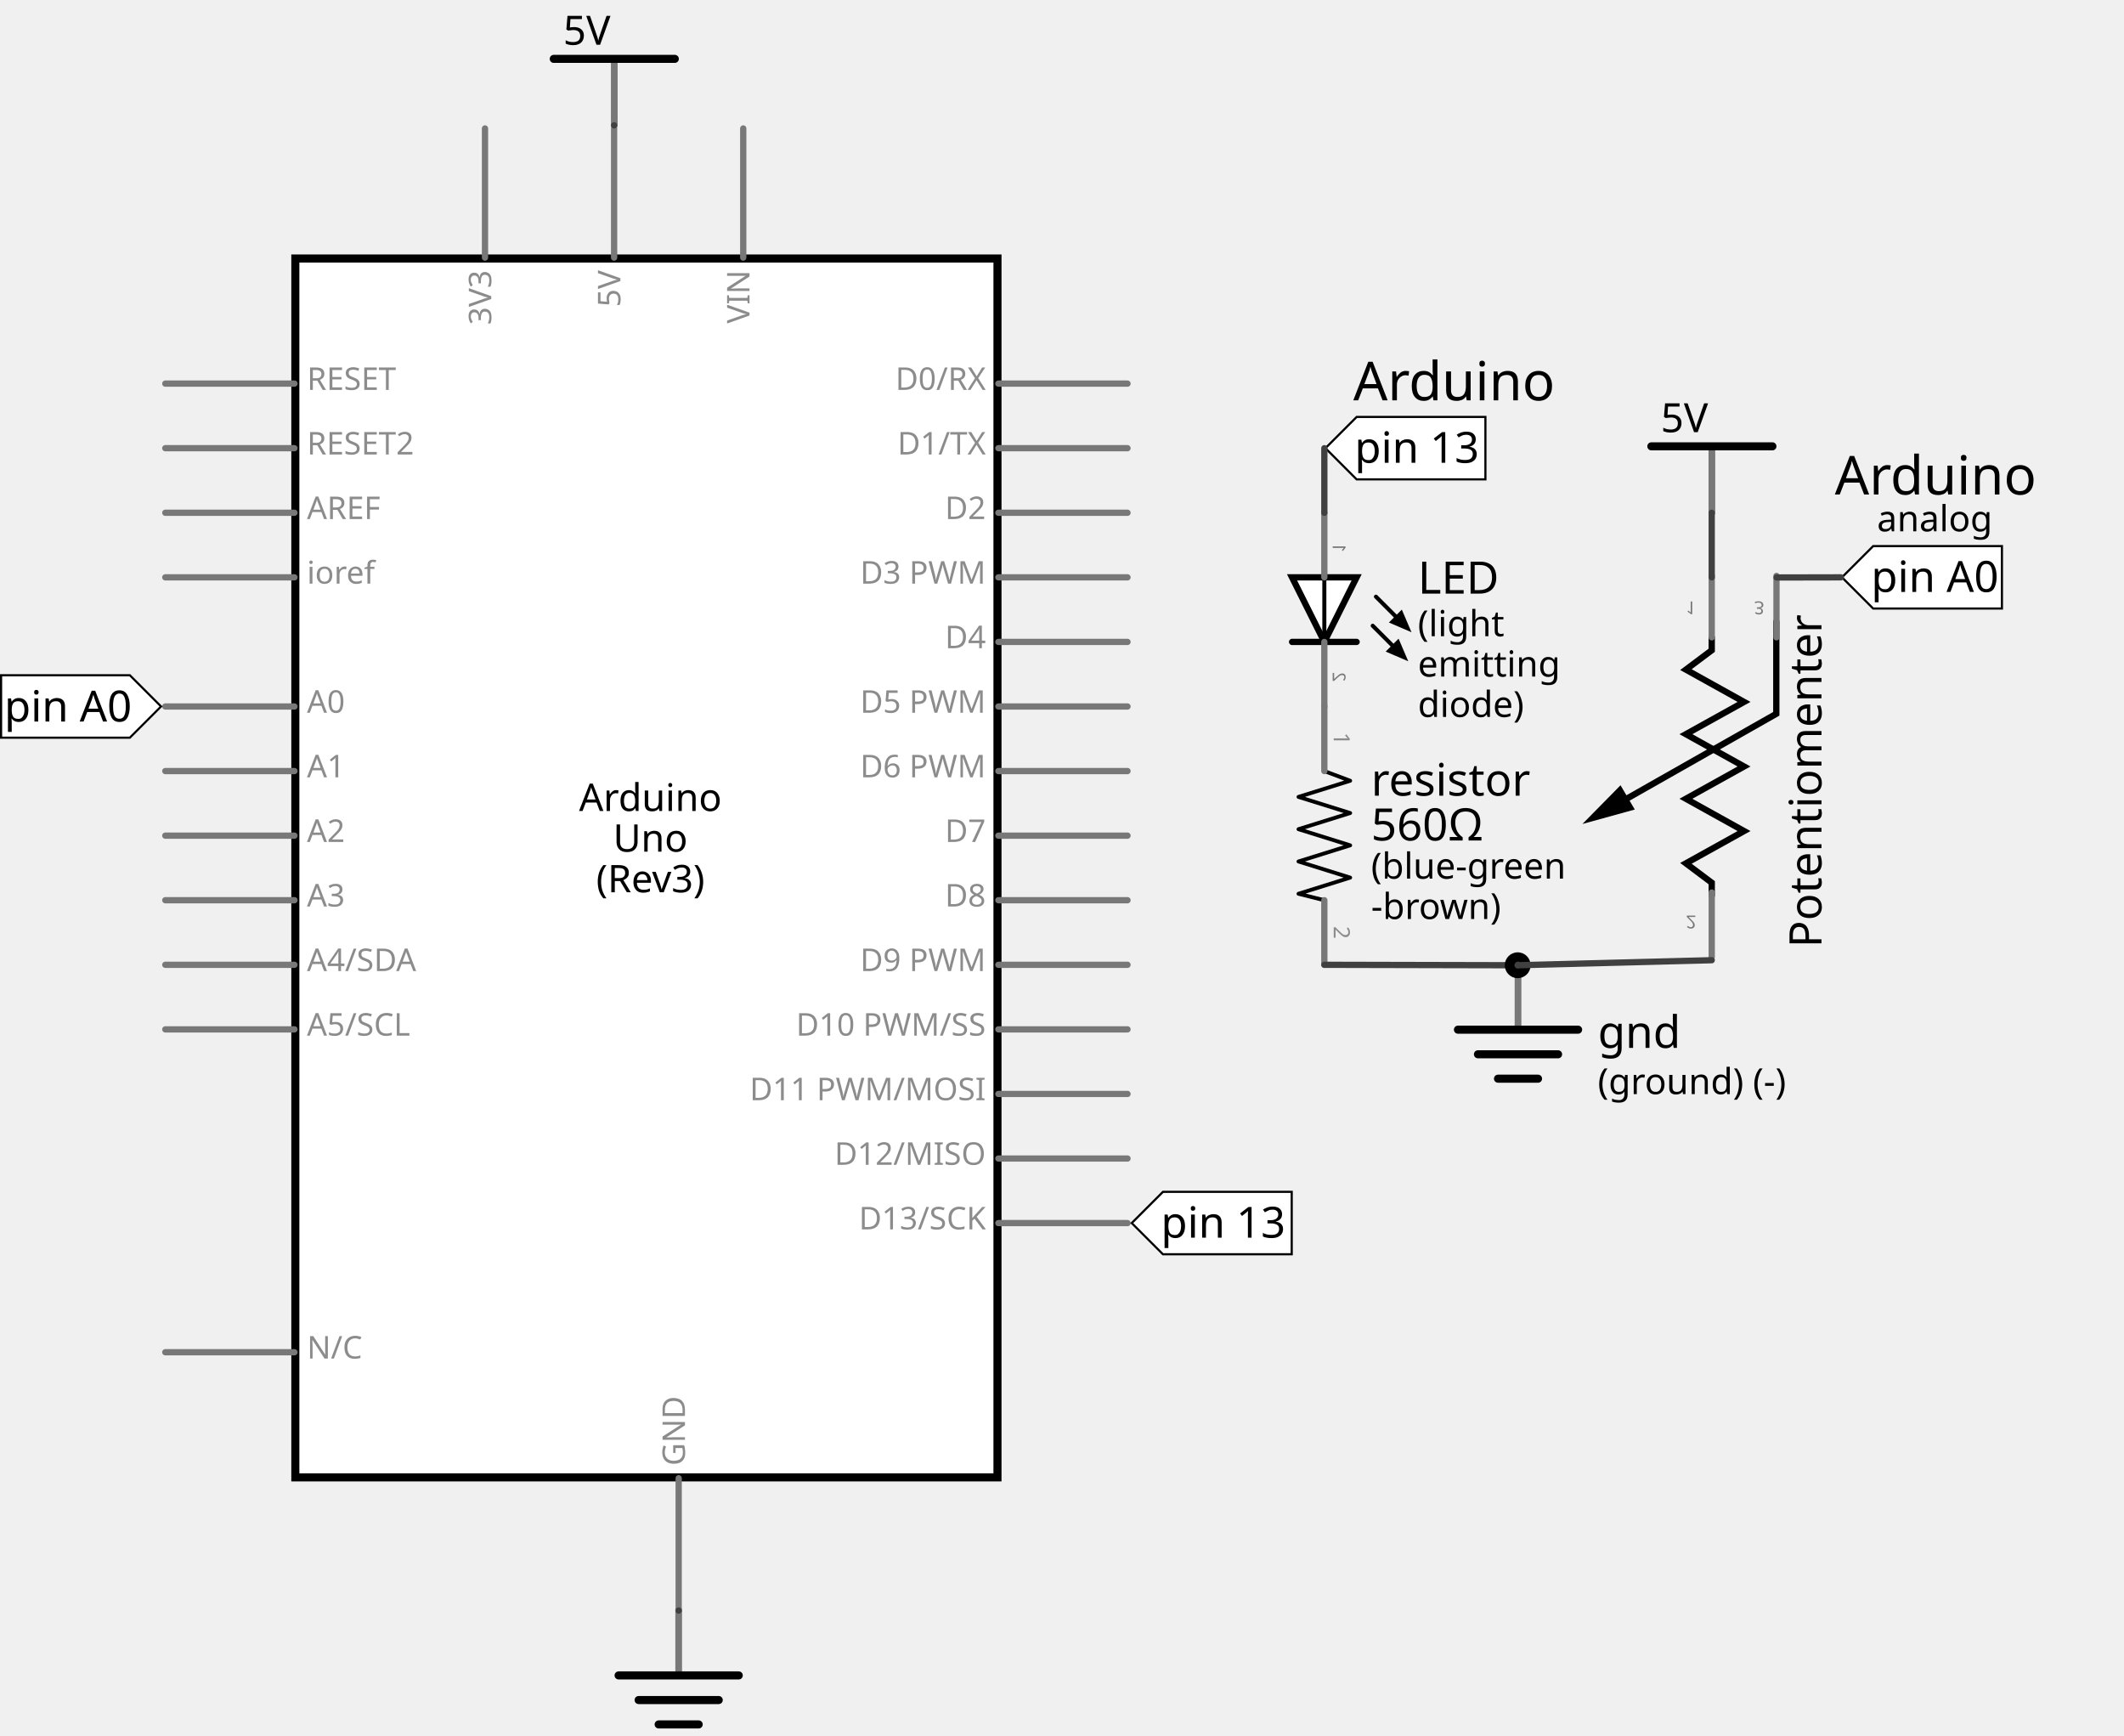
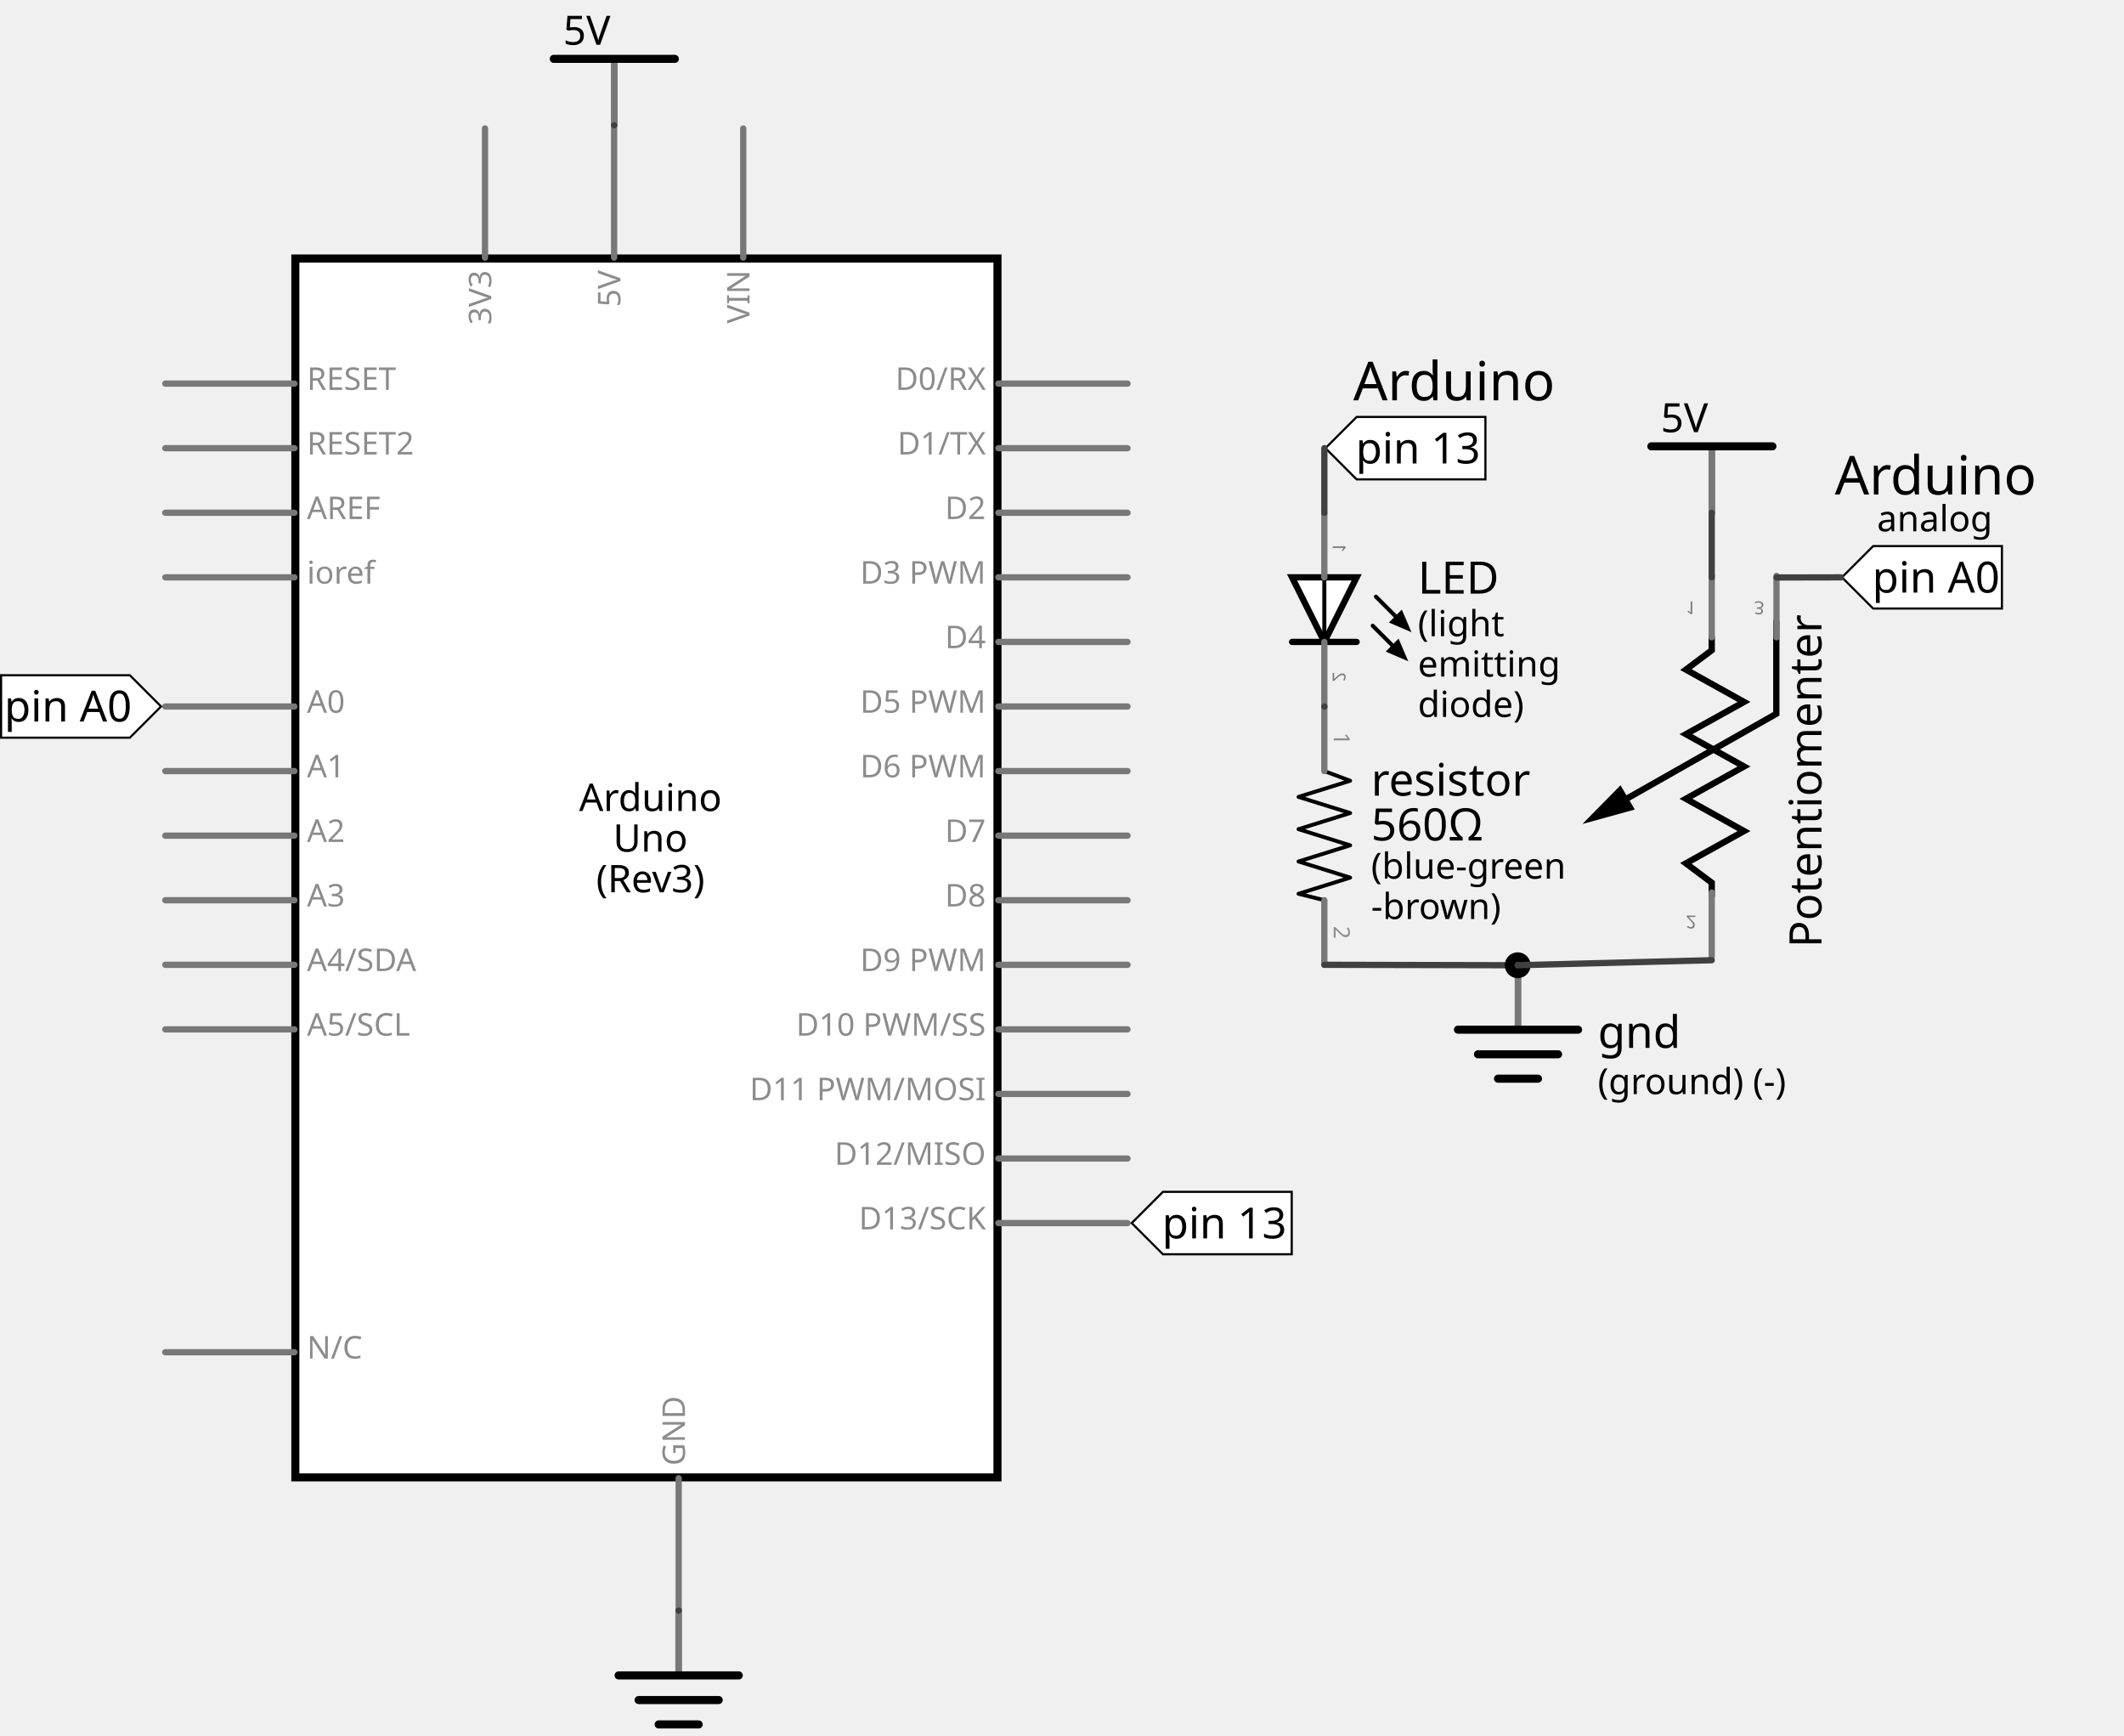
<svg xmlns="http://www.w3.org/2000/svg" version="1.2" width="315.812" height="257.995" viewBox="0 0 236.859 193.496">
  <path d="M144.084 71.922h3.6a.35.35 0 1 0 0-.7h-3.6a.35.35 0 1 0 0 .7z" />
  <path d="M147.684 71.922h3.6a.35.35 0 1 0 0-.7h-3.6a.35.35 0 1 0 0 .7z" />
  <path fill="#FFF" d="M147.684 71.572l3.6-7.2h-7.2z" />
  <path d="M147.684 72.355l4.166-8.333h-8.333l4.167 8.333zm3.034-7.633l-3.034 6.069-3.034-6.069h6.068z" />
  <path d="M147.684 71.797a.225.225 0 0 0 .225-.224v-7.2a.225.225 0 0 0-.45 0v7.2a.226.226 0 0 0 .225.225zM155.784 69.097a.225.225 0 0 0 .159-.383l-2.34-2.34a.225.225 0 1 0-.318.318l2.34 2.34a.222.222 0 0 0 .159.066zM155.424 72.338a.225.225 0 0 0 .159-.383l-2.34-2.34a.225.225 0 1 0-.318.318l2.34 2.34a.225.225 0 0 0 .159.065z" />
  <path d="M147.684 79.123a.35.35 0 0 0 .35-.35v-7.2a.35.35 0 1 0-.7 0v7.2a.35.35 0 0 0 .35.35z" fill="#787878" />
  <path fill="none" d="M147.684 78.772h-.001v.001h.001z" />
  <path d="M148.615 75.03v.89h.152l.372-.341c.053-.05.101-.093.145-.131s.086-.071.128-.1a.69.69 0 0 1 .125-.061.412.412 0 0 1 .24-.004c.03.012.054.027.075.047.02.02.035.045.046.073s.016.06.016.094a.363.363 0 0 1-.038.167.629.629 0 0 1-.096.143l.116.1a.671.671 0 0 0 .155-.29.59.59 0 0 0-.013-.29.359.359 0 0 0-.076-.13.325.325 0 0 0-.119-.081.485.485 0 0 0-.318-.002.765.765 0 0 0-.148.07 1.227 1.227 0 0 0-.146.109c-.049.04-.1.087-.152.136l-.294.274h-.008v-.673h-.162zM147.684 64.722a.35.35 0 0 0 .35-.35v-7.2a.35.35 0 1 0-.7 0v7.2c.001.194.157.35.35.35z" fill="#787878" />
  <path fill="none" d="M147.684 57.172h-.001z" />
  <path d="M148.615 60.919v.172h.982l.095-.002.092-.003.076-.002c-.012.01-.021.02-.03.029l-.024.026-.025.028c-.008.01-.019.02-.03.035l-.118.145.12.094.292-.374v-.146h-1.43z" fill="#787878" />
  <path d="M157.404 70.492l-1.08-2.52-1.44 1.437 2.52 1.083zM157.044 73.733l-1.08-2.522-1.438 1.439 2.518 1.082z" />
-   <path stroke-linecap="round" stroke-width=".9" class="interior rect" stroke="#000" fill="#FFF" d="M32.934 28.823h78.3v135.9h-78.3z" />
-   <path stroke-linecap="round" stroke-width=".7" class="pin" stroke="#787878" fill="none" d="M111.334 42.773h14.4" />
-   <text x="91.85" text-anchor="end" y="29.5" stroke-width="0" class="text" font-family="'Droid Sans'" font-size="3.5" fill="#8c8c8c" transform="translate(18.084 13.973)">D0/RX</text>
-   <path stroke-linecap="round" stroke-width=".7" class="pin" stroke="#787878" fill="none" d="M111.334 49.973h14.4" />
-   <text x="91.85" text-anchor="end" y="36.7" stroke-width="0" class="text" font-family="'Droid Sans'" font-size="3.5" fill="#8c8c8c" transform="translate(18.084 13.973)">D1/TX</text>
-   <path stroke-linecap="round" stroke-width=".7" class="pin" stroke="#787878" fill="none" d="M111.334 57.173h14.4" />
-   <text x="91.85" text-anchor="end" y="43.9" stroke-width="0" class="text" font-family="'Droid Sans'" font-size="3.5" fill="#8c8c8c" transform="translate(18.084 13.973)">D2</text>
-   <path stroke-linecap="round" stroke-width=".7" class="pin" stroke="#787878" fill="none" d="M111.334 64.373h14.4" />
-   <text x="91.85" text-anchor="end" y="51.1" stroke-width="0" class="text" font-family="'Droid Sans'" font-size="3.5" fill="#8c8c8c" transform="translate(18.084 13.973)">D3 PWM</text>
-   <path stroke-linecap="round" stroke-width=".7" class="pin" stroke="#787878" fill="none" d="M111.334 71.573h14.4" />
-   <text x="91.85" text-anchor="end" y="58.3" stroke-width="0" class="text" font-family="'Droid Sans'" font-size="3.5" fill="#8c8c8c" transform="translate(18.084 13.973)">D4</text>
-   <path stroke-linecap="round" stroke-width=".7" class="pin" stroke="#787878" fill="none" d="M111.334 78.773h14.4" />
-   <text x="91.85" text-anchor="end" y="65.5" stroke-width="0" class="text" font-family="'Droid Sans'" font-size="3.5" fill="#8c8c8c" transform="translate(18.084 13.973)">D5 PWM</text>
-   <path stroke-linecap="round" stroke-width=".7" class="pin" stroke="#787878" fill="none" d="M111.334 85.973h14.4" />
-   <text x="91.85" text-anchor="end" y="72.7" stroke-width="0" class="text" font-family="'Droid Sans'" font-size="3.5" fill="#8c8c8c" transform="translate(18.084 13.973)">D6 PWM</text>
-   <path stroke-linecap="round" stroke-width=".7" class="pin" stroke="#787878" fill="none" d="M111.334 93.173h14.4" />
-   <text x="91.85" text-anchor="end" y="79.9" stroke-width="0" class="text" font-family="'Droid Sans'" font-size="3.5" fill="#8c8c8c" transform="translate(18.084 13.973)">D7</text>
-   <path stroke-linecap="round" stroke-width=".7" class="pin" stroke="#787878" fill="none" d="M111.334 100.373h14.4" />
-   <text x="91.85" text-anchor="end" y="87.1" stroke-width="0" class="text" font-family="'Droid Sans'" font-size="3.5" fill="#8c8c8c" transform="translate(18.084 13.973)">D8</text>
-   <path stroke-linecap="round" stroke-width=".7" class="pin" stroke="#787878" fill="none" d="M111.334 107.573h14.4" />
-   <text x="91.85" text-anchor="end" y="94.3" stroke-width="0" class="text" font-family="'Droid Sans'" font-size="3.5" fill="#8c8c8c" transform="translate(18.084 13.973)">D9 PWM</text>
-   <path stroke-linecap="round" stroke-width=".7" class="pin" stroke="#787878" fill="none" d="M111.334 114.773h14.4" />
-   <text x="91.85" text-anchor="end" y="101.5" stroke-width="0" class="text" font-family="'Droid Sans'" font-size="3.5" fill="#8c8c8c" transform="translate(18.084 13.973)">D10 PWM/SS</text>
-   <path stroke-linecap="round" stroke-width=".7" class="pin" stroke="#787878" fill="none" d="M111.334 121.973h14.4" />
-   <text x="91.85" text-anchor="end" y="108.7" stroke-width="0" class="text" font-family="'Droid Sans'" font-size="3.5" fill="#8c8c8c" transform="translate(18.084 13.973)">D11 PWM/MOSI</text>
-   <path stroke-linecap="round" stroke-width=".7" class="pin" stroke="#787878" fill="none" d="M111.334 129.173h14.4" />
-   <text x="91.85" text-anchor="end" y="115.9" stroke-width="0" class="text" font-family="'Droid Sans'" font-size="3.5" fill="#8c8c8c" transform="translate(18.084 13.973)">D12/MISO</text>
+   <path stroke="#000" stroke-linecap="round" class="interior rect" stroke-width=".9" fill="#FFF" d="M32.934 28.823h78.3v135.9h-78.3z" />
+   <path stroke="#787878" stroke-linecap="round" class="pin" stroke-width=".7" fill="none" d="M111.334 42.773h14.4" />
+   <text text-anchor="end" x="91.85" y="29.5" class="text" font-family="'Droid Sans'" stroke-width="0" font-size="3.5" fill="#8c8c8c" transform="translate(18.084 13.973)">D0/RX</text>
+   <path stroke="#787878" stroke-linecap="round" class="pin" stroke-width=".7" fill="none" d="M111.334 49.973h14.4" />
+   <text text-anchor="end" x="91.85" y="36.7" class="text" font-family="'Droid Sans'" stroke-width="0" font-size="3.5" fill="#8c8c8c" transform="translate(18.084 13.973)">D1/TX</text>
+   <path stroke="#787878" stroke-linecap="round" class="pin" stroke-width=".7" fill="none" d="M111.334 57.173h14.4" />
+   <text text-anchor="end" x="91.85" y="43.9" class="text" font-family="'Droid Sans'" stroke-width="0" font-size="3.5" fill="#8c8c8c" transform="translate(18.084 13.973)">D2</text>
+   <path stroke="#787878" stroke-linecap="round" class="pin" stroke-width=".7" fill="none" d="M111.334 64.373h14.4" />
+   <text text-anchor="end" x="91.85" y="51.1" class="text" font-family="'Droid Sans'" stroke-width="0" font-size="3.5" fill="#8c8c8c" transform="translate(18.084 13.973)">D3 PWM</text>
+   <path stroke="#787878" stroke-linecap="round" class="pin" stroke-width=".7" fill="none" d="M111.334 71.573h14.4" />
+   <text text-anchor="end" x="91.85" y="58.3" class="text" font-family="'Droid Sans'" stroke-width="0" font-size="3.5" fill="#8c8c8c" transform="translate(18.084 13.973)">D4</text>
+   <path stroke="#787878" stroke-linecap="round" class="pin" stroke-width=".7" fill="none" d="M111.334 78.773h14.4" />
+   <text text-anchor="end" x="91.85" y="65.5" class="text" font-family="'Droid Sans'" stroke-width="0" font-size="3.5" fill="#8c8c8c" transform="translate(18.084 13.973)">D5 PWM</text>
+   <path stroke="#787878" stroke-linecap="round" class="pin" stroke-width=".7" fill="none" d="M111.334 85.973h14.4" />
+   <text text-anchor="end" x="91.85" y="72.7" class="text" font-family="'Droid Sans'" stroke-width="0" font-size="3.5" fill="#8c8c8c" transform="translate(18.084 13.973)">D6 PWM</text>
+   <path stroke="#787878" stroke-linecap="round" class="pin" stroke-width=".7" fill="none" d="M111.334 93.173h14.4" />
+   <text text-anchor="end" x="91.85" y="79.9" class="text" font-family="'Droid Sans'" stroke-width="0" font-size="3.5" fill="#8c8c8c" transform="translate(18.084 13.973)">D7</text>
+   <path stroke="#787878" stroke-linecap="round" class="pin" stroke-width=".7" fill="none" d="M111.334 100.373h14.4" />
+   <text text-anchor="end" x="91.85" y="87.1" class="text" font-family="'Droid Sans'" stroke-width="0" font-size="3.5" fill="#8c8c8c" transform="translate(18.084 13.973)">D8</text>
+   <path stroke="#787878" stroke-linecap="round" class="pin" stroke-width=".7" fill="none" d="M111.334 107.573h14.4" />
+   <text text-anchor="end" x="91.85" y="94.3" class="text" font-family="'Droid Sans'" stroke-width="0" font-size="3.5" fill="#8c8c8c" transform="translate(18.084 13.973)">D9 PWM</text>
+   <path stroke="#787878" stroke-linecap="round" class="pin" stroke-width=".7" fill="none" d="M111.334 114.773h14.4" />
+   <text text-anchor="end" x="91.85" y="101.5" class="text" font-family="'Droid Sans'" stroke-width="0" font-size="3.5" fill="#8c8c8c" transform="translate(18.084 13.973)">D10 PWM/SS</text>
+   <path stroke="#787878" stroke-linecap="round" class="pin" stroke-width=".7" fill="none" d="M111.334 121.973h14.4" />
+   <text text-anchor="end" x="91.85" y="108.7" class="text" font-family="'Droid Sans'" stroke-width="0" font-size="3.5" fill="#8c8c8c" transform="translate(18.084 13.973)">D11 PWM/MOSI</text>
+   <path stroke="#787878" stroke-linecap="round" class="pin" stroke-width=".7" fill="none" d="M111.334 129.173h14.4" />
+   <text text-anchor="end" x="91.85" y="115.9" class="text" font-family="'Droid Sans'" stroke-width="0" font-size="3.5" fill="#8c8c8c" transform="translate(18.084 13.973)">D12/MISO</text>
  <path class="pin" fill="none" d="M111.334 136.373h14.4" />
  <path class="terminal" fill="none" d="M125.734 136.023h.7v.7h-.7z" />
-   <path stroke-linecap="round" stroke-width=".7" class="pin" stroke="#787878" fill="none" d="M111.334 136.373h14.4" />
-   <text x="91.85" text-anchor="end" y="123.1" stroke-width="0" class="text" font-family="'Droid Sans'" font-size="3.5" fill="#8c8c8c" transform="translate(18.084 13.973)">D13/SCK</text>
+   <path stroke="#787878" stroke-linecap="round" class="pin" stroke-width=".7" fill="none" d="M111.334 136.373h14.4" />
+   <text text-anchor="end" x="91.85" y="123.1" class="text" font-family="'Droid Sans'" stroke-width="0" font-size="3.5" fill="#8c8c8c" transform="translate(18.084 13.973)">D13/SCK</text>
  <path class="pin" fill="none" d="M18.434 42.773h14.4" />
  <path class="terminal" fill="none" d="M17.733 42.423h.7v.7h-.7z" />
-   <path stroke-linecap="round" stroke-width=".7" class="pin" stroke="#787878" fill="none" d="M18.434 42.773h14.4" />
-   <text x="16.15" y="29.5" stroke-width="0" class="text" font-family="'Droid Sans'" font-size="3.5" fill="#8c8c8c" transform="translate(18.084 13.973)">RESET</text>
-   <path stroke-linecap="round" stroke-width=".7" class="pin" stroke="#787878" fill="none" d="M18.434 49.973h14.4" />
-   <text x="16.15" y="36.7" stroke-width="0" class="text" font-family="'Droid Sans'" font-size="3.5" fill="#8c8c8c" transform="translate(18.084 13.973)">RESET2</text>
+   <path stroke="#787878" stroke-linecap="round" class="pin" stroke-width=".7" fill="none" d="M18.434 42.773h14.4" />
+   <text x="16.15" y="29.5" class="text" font-family="'Droid Sans'" stroke-width="0" font-size="3.5" fill="#8c8c8c" transform="translate(18.084 13.973)">RESET</text>
+   <path stroke="#787878" stroke-linecap="round" class="pin" stroke-width=".7" fill="none" d="M18.434 49.973h14.4" />
+   <text x="16.15" y="36.7" class="text" font-family="'Droid Sans'" stroke-width="0" font-size="3.5" fill="#8c8c8c" transform="translate(18.084 13.973)">RESET2</text>
  <path class="terminal" fill="none" d="M17.733 49.623h.7v.7h-.7z" />
-   <path stroke-linecap="round" stroke-width=".7" class="pin" stroke="#787878" fill="none" d="M18.434 57.173h14.4" />
-   <text x="16.15" y="43.9" stroke-width="0" class="text" font-family="'Droid Sans'" font-size="3.5" fill="#8c8c8c" transform="translate(18.084 13.973)">AREF</text>
-   <path stroke-linecap="round" stroke-width=".7" class="pin" stroke="#787878" fill="none" d="M18.434 64.373h14.4" />
-   <text x="16.15" y="51.1" stroke-width="0" class="text" font-family="'Droid Sans'" font-size="3.5" fill="#8c8c8c" transform="translate(18.084 13.973)">ioref</text>
-   <path stroke-linecap="round" stroke-width=".7" class="pin" stroke="#787878" fill="none" d="M18.434 78.773h14.4" />
-   <text x="16.15" y="65.5" stroke-width="0" class="text" font-family="'Droid Sans'" font-size="3.5" fill="#8c8c8c" transform="translate(18.084 13.973)">A0</text>
-   <path stroke-linecap="round" stroke-width=".7" class="pin" stroke="#787878" fill="none" d="M18.434 85.973h14.4" />
-   <text x="16.15" y="72.7" stroke-width="0" class="text" font-family="'Droid Sans'" font-size="3.5" fill="#8c8c8c" transform="translate(18.084 13.973)">A1</text>
-   <path stroke-linecap="round" stroke-width=".7" class="pin" stroke="#787878" fill="none" d="M18.434 93.173h14.4" />
-   <text x="16.15" y="79.9" stroke-width="0" class="text" font-family="'Droid Sans'" font-size="3.5" fill="#8c8c8c" transform="translate(18.084 13.973)">A2</text>
-   <path stroke-linecap="round" stroke-width=".7" class="pin" stroke="#787878" fill="none" d="M18.434 100.373h14.4" />
-   <text x="16.15" y="87.1" stroke-width="0" class="text" font-family="'Droid Sans'" font-size="3.5" fill="#8c8c8c" transform="translate(18.084 13.973)">A3</text>
+   <path stroke="#787878" stroke-linecap="round" class="pin" stroke-width=".7" fill="none" d="M18.434 57.173h14.4" />
+   <text x="16.15" y="43.9" class="text" font-family="'Droid Sans'" stroke-width="0" font-size="3.5" fill="#8c8c8c" transform="translate(18.084 13.973)">AREF</text>
+   <path stroke="#787878" stroke-linecap="round" class="pin" stroke-width=".7" fill="none" d="M18.434 64.373h14.4" />
+   <text x="16.15" y="51.1" class="text" font-family="'Droid Sans'" stroke-width="0" font-size="3.5" fill="#8c8c8c" transform="translate(18.084 13.973)">ioref</text>
+   <path stroke="#787878" stroke-linecap="round" class="pin" stroke-width=".7" fill="none" d="M18.434 78.773h14.4" />
+   <text x="16.15" y="65.5" class="text" font-family="'Droid Sans'" stroke-width="0" font-size="3.5" fill="#8c8c8c" transform="translate(18.084 13.973)">A0</text>
+   <path stroke="#787878" stroke-linecap="round" class="pin" stroke-width=".7" fill="none" d="M18.434 85.973h14.4" />
+   <text x="16.15" y="72.7" class="text" font-family="'Droid Sans'" stroke-width="0" font-size="3.5" fill="#8c8c8c" transform="translate(18.084 13.973)">A1</text>
+   <path stroke="#787878" stroke-linecap="round" class="pin" stroke-width=".7" fill="none" d="M18.434 93.173h14.4" />
+   <text x="16.15" y="79.9" class="text" font-family="'Droid Sans'" stroke-width="0" font-size="3.5" fill="#8c8c8c" transform="translate(18.084 13.973)">A2</text>
+   <path stroke="#787878" stroke-linecap="round" class="pin" stroke-width=".7" fill="none" d="M18.434 100.373h14.4" />
+   <text x="16.15" y="87.1" class="text" font-family="'Droid Sans'" stroke-width="0" font-size="3.5" fill="#8c8c8c" transform="translate(18.084 13.973)">A3</text>
  <path class="pin" fill="none" d="M18.434 107.573h14.4" />
  <path class="terminal" fill="none" d="M17.733 107.223h.7v.7h-.7z" />
  <path class="pin" fill="none" d="M18.434 107.573h14.4" />
  <path class="terminal" fill="none" d="M17.733 107.223h.7v.7h-.7z" />
  <path class="pin" fill="none" d="M18.434 107.573h14.4M18.434 107.573h14.4" />
  <path class="terminal" fill="none" d="M17.733 107.223h.7v.7h-.7z" />
  <path class="pin" fill="none" d="M18.434 107.573h14.4" />
  <path class="terminal" fill="none" d="M17.733 107.223h.7v.7h-.7z" />
  <path class="pin" fill="none" d="M18.434 107.573h14.4" />
  <path class="terminal" fill="none" d="M17.733 107.223h.7v.7h-.7z" />
-   <path stroke-linecap="round" stroke-width=".7" class="pin" stroke="#787878" fill="none" d="M18.434 107.573h14.4" />
-   <text x="16.15" y="94.3" stroke-width="0" class="text" font-family="'Droid Sans'" font-size="3.5" fill="#8c8c8c" transform="translate(18.084 13.973)">A4/SDA</text>
+   <path stroke="#787878" stroke-linecap="round" class="pin" stroke-width=".7" fill="none" d="M18.434 107.573h14.4" />
+   <text x="16.15" y="94.3" class="text" font-family="'Droid Sans'" stroke-width="0" font-size="3.5" fill="#8c8c8c" transform="translate(18.084 13.973)">A4/SDA</text>
  <path class="pin" fill="none" d="M18.434 114.773h14.4" />
-   <path stroke-linecap="round" stroke-width=".7" class="pin" stroke="#787878" fill="none" d="M18.434 114.773h14.4" />
-   <text x="16.15" y="101.5" stroke-width="0" class="text" font-family="'Droid Sans'" font-size="3.5" fill="#8c8c8c" transform="translate(18.084 13.973)">A5/SCL</text>
-   <path stroke-linecap="round" stroke-width=".7" class="pin" stroke="#787878" fill="none" d="M18.434 150.773h14.4" />
-   <text x="16.15" y="137.5" stroke-width="0" class="text" font-family="'Droid Sans'" font-size="3.5" fill="#8c8c8c" transform="translate(18.084 13.973)">N/C</text>
+   <path stroke="#787878" stroke-linecap="round" class="pin" stroke-width=".7" fill="none" d="M18.434 114.773h14.4" />
+   <text x="16.15" y="101.5" class="text" font-family="'Droid Sans'" stroke-width="0" font-size="3.5" fill="#8c8c8c" transform="translate(18.084 13.973)">A5/SCL</text>
+   <path stroke="#787878" stroke-linecap="round" class="pin" stroke-width=".7" fill="none" d="M18.434 150.773h14.4" />
+   <text x="16.15" y="137.5" class="text" font-family="'Droid Sans'" stroke-width="0" font-size="3.5" fill="#8c8c8c" transform="translate(18.084 13.973)">N/C</text>
  <path class="pin" fill="none" d="M75.684 164.823v14.4M75.684 164.823v14.4M75.684 164.823v14.4" />
  <path class="terminal" fill="none" d="M75.334 179.223h.7v.7h-.7z" />
  <path class="pin" fill="none" d="M75.684 164.823v14.4" />
  <path class="terminal" fill="none" d="M75.334 179.223h.7v.7h-.7z" />
-   <path stroke-linecap="round" stroke-width=".7" class="pin" stroke="#787878" fill="none" d="M75.684 164.823v14.4" />
-   <text stroke-width="0" class="text" font-family="'Droid Sans'" font-size="3.5" fill="#8c8c8c" transform="rotate(-90 119.903 43.52)">GND</text>
-   <path stroke-linecap="round" stroke-width=".7" class="pin" stroke="#787878" fill="none" d="M54.084 14.323v14.4" />
-   <text text-anchor="end" stroke-width="0" class="text" font-family="'Droid Sans'" font-size="3.5" fill="#8c8c8c" transform="rotate(-90 42.453 -12.33)">3V3</text>
+   <path stroke="#787878" stroke-linecap="round" class="pin" stroke-width=".7" fill="none" d="M75.684 164.823v14.4" />
+   <text class="text" font-family="'Droid Sans'" stroke-width="0" font-size="3.5" fill="#8c8c8c" transform="rotate(-90 119.903 43.52)">GND</text>
+   <path stroke="#787878" stroke-linecap="round" class="pin" stroke-width=".7" fill="none" d="M54.084 14.323v14.4" />
+   <text text-anchor="end" class="text" font-family="'Droid Sans'" stroke-width="0" font-size="3.5" fill="#8c8c8c" transform="rotate(-90 42.453 -12.33)">3V3</text>
  <path class="pin" fill="none" d="M68.483 14.323v14.4" />
  <path class="terminal" fill="none" d="M68.133 13.623h.7v.7h-.7z" />
  <path class="pin" fill="none" d="M68.483 14.323v14.4" />
  <path class="terminal" fill="none" d="M68.133 13.623h.7v.7h-.7z" />
-   <path stroke-linecap="round" stroke-width=".7" class="pin" stroke="#787878" fill="none" d="M68.483 14.323v14.4" />
-   <text text-anchor="end" stroke-width="0" class="text" font-family="'Droid Sans'" font-size="3.5" fill="#8c8c8c" transform="rotate(-90 49.653 -19.53)">5V</text>
-   <path stroke-linecap="round" stroke-width=".7" class="pin" stroke="#787878" fill="none" d="M82.883 14.323v14.4" />
-   <text text-anchor="end" stroke-width="0" class="text" font-family="'Droid Sans'" font-size="3.5" fill="#8c8c8c" transform="rotate(-90 56.853 -26.73)">VIN</text>
-   <text x="54.45" text-anchor="middle" y="76.45" stroke-width="0" class="text" font-family="'Droid Sans'" font-size="4.25" transform="translate(18.084 13.973)">Arduino</text>
-   <text x="54.45" text-anchor="middle" y="80.983" stroke-width="0" class="text" font-family="'Droid Sans'" font-size="4.25" transform="translate(18.084 13.973)">Uno</text>
-   <text x="54.45" text-anchor="middle" y="85.517" stroke-width="0" class="text" font-family="'Droid Sans'" font-size="4.25" transform="translate(18.084 13.973)">(Rev3)</text>
-   <g>
-     <path stroke-linecap="round" stroke-width=".7" stroke="#000" fill="none" d="M180.61 89.504l17.475-9.917V69.318" />
+   <path stroke="#787878" stroke-linecap="round" class="pin" stroke-width=".7" fill="none" d="M68.483 14.323v14.4" />
+   <text text-anchor="end" class="text" font-family="'Droid Sans'" stroke-width="0" font-size="3.5" fill="#8c8c8c" transform="rotate(-90 49.653 -19.53)">5V</text>
+   <path stroke="#787878" stroke-linecap="round" class="pin" stroke-width=".7" fill="none" d="M82.883 14.323v14.4" />
+   <text text-anchor="end" class="text" font-family="'Droid Sans'" stroke-width="0" font-size="3.5" fill="#8c8c8c" transform="rotate(-90 56.853 -26.73)">VIN</text>
+   <text text-anchor="middle" x="54.45" y="76.45" class="text" font-family="'Droid Sans'" stroke-width="0" font-size="4.25" transform="translate(18.084 13.973)">Arduino</text>
+   <text text-anchor="middle" x="54.45" y="80.983" class="text" font-family="'Droid Sans'" stroke-width="0" font-size="4.25" transform="translate(18.084 13.973)">Uno</text>
+   <text text-anchor="middle" x="54.45" y="85.517" class="text" font-family="'Droid Sans'" stroke-width="0" font-size="4.25" transform="translate(18.084 13.973)">(Rev3)</text>
+   <g>
+     <path stroke="#000" stroke-linecap="round" stroke-width=".7" fill="none" d="M180.61 89.504l17.475-9.917V69.318" />
    <path d="M180.715 87.556l-4.252 4.317 5.841-1.612z" />
-     <path stroke-linecap="round" stroke-width=".7" stroke="#000" fill="none" d="M190.886 71.061v1.441l-2.88 2.159 6.48 3.601-6.48 3.599 6.48 3.6-6.48 3.6 6.48 3.6-6.48 3.6 2.88 2.16v1.44" />
-     <path stroke-linecap="round" stroke-width=".7" stroke="#787878" fill="none" d="M198.106 64.211v6.85M190.885 64.211v6.85" />
+     <path stroke="#000" stroke-linecap="round" stroke-width=".7" fill="none" d="M190.886 71.061v1.441l-2.88 2.159 6.48 3.601-6.48 3.599 6.48 3.6-6.48 3.6 6.48 3.6-6.48 3.6 2.88 2.16v1.44" />
+     <path stroke="#787878" stroke-linecap="round" stroke-width=".7" fill="none" d="M198.106 64.211v6.85M190.885 64.211v6.85" />
    <text font-family="'DroidSans'" font-size="2" fill="#787878" transform="matrix(1 0 0 -1 188.006 67.06)">1</text>
    <text font-family="'DroidSans'" font-size="2" fill="#787878" transform="matrix(1 0 0 -1 195.61 67.06)">3</text>
-     <path stroke-linecap="round" stroke-width=".7" stroke="#787878" fill="none" d="M190.885 106.711v-7.2" />
+     <path stroke="#787878" stroke-linecap="round" stroke-width=".7" fill="none" d="M190.885 106.711v-7.2" />
    <text font-family="'DroidSans'" font-size="2" fill="#787878" transform="matrix(1 0 0 -1 188.006 102.086)">2</text>
  </g>
  <g>
-     <path stroke-linecap="round" stroke-width=".432" class="other" stroke="#000" d="M147.684 85.973l2.88 1.08M150.564 87.053l-5.76 1.8M144.804 88.853l5.76 1.8M150.564 90.653l-5.76 1.8M144.804 92.453l5.76 1.8M150.564 94.253l-5.76 1.8M144.804 96.053l5.76 1.8M150.564 97.853l-5.76 1.8M144.804 99.653l2.88.72" />
-     <path stroke-linecap="round" stroke-width=".7" class="pin" stroke="#787878" d="M147.684 107.573v-7.2" />
-     <text x="25.55" text-anchor="middle" y="2.046" stroke-width="0" class="text" font-family="'Droid Sans'" font-size="2.5" fill="#8c8c8c" transform="rotate(90 36.179 114.601)">2</text>
-     <path stroke-linecap="round" stroke-width=".7" class="pin" stroke="#787878" d="M147.684 78.773v7.2" />
-     <text x="3.95" text-anchor="middle" y="2.046" stroke-width="0" class="text" font-family="'Droid Sans'" font-size="2.5" fill="#8c8c8c" transform="rotate(90 36.179 114.601)">1</text>
-   </g>
-   <g>
-     <path stroke-linecap="round" stroke-width=".75" stroke="#787878" stroke-miterlimit="10" fill="none" d="M190.902 49.98v7.2" />
-     <path stroke-linecap="round" stroke-width=".9" stroke="#000" d="M184.152 49.764h13.5" fill="none" />
+     <path stroke="#000" stroke-linecap="round" class="other" stroke-width=".432" d="M147.684 85.973l2.88 1.08M150.564 87.053l-5.76 1.8M144.804 88.853l5.76 1.8M150.564 90.653l-5.76 1.8M144.804 92.453l5.76 1.8M150.564 94.253l-5.76 1.8M144.804 96.053l5.76 1.8M150.564 97.853l-5.76 1.8M144.804 99.653l2.88.72" />
+     <path stroke="#787878" stroke-linecap="round" class="pin" stroke-width=".7" d="M147.684 107.573v-7.2" />
+     <text text-anchor="middle" x="25.55" y="2.046" class="text" font-family="'Droid Sans'" stroke-width="0" font-size="2.5" fill="#8c8c8c" transform="rotate(90 36.179 114.601)">2</text>
+     <path stroke="#787878" stroke-linecap="round" class="pin" stroke-width=".7" d="M147.684 78.773v7.2" />
+     <text text-anchor="middle" x="3.95" y="2.046" class="text" font-family="'Droid Sans'" stroke-width="0" font-size="2.5" fill="#8c8c8c" transform="rotate(90 36.179 114.601)">1</text>
+   </g>
+   <g>
+     <path stroke="#787878" stroke-miterlimit="10" stroke-linecap="round" stroke-width=".75" fill="none" d="M190.902 49.98v7.2" />
+     <path stroke="#000" d="M184.152 49.764h13.5" stroke-linecap="round" stroke-width=".9" fill="none" />
    <text font-family="'DroidSans'" font-size="4.499" transform="translate(185.2 48.188)">5V</text>
  </g>
  <g>
-     <path stroke-linecap="round" stroke-width=".75" stroke="#787878" stroke-miterlimit="10" fill="none" d="M68.502 6.78v7.2" />
-     <path stroke-linecap="round" stroke-width=".9" stroke="#000" d="M61.752 6.564h13.5" fill="none" />
+     <path stroke="#787878" stroke-miterlimit="10" stroke-linecap="round" stroke-width=".75" fill="none" d="M68.502 6.78v7.2" />
+     <path stroke="#000" d="M61.752 6.564h13.5" stroke-linecap="round" stroke-width=".9" fill="none" />
    <text font-family="'DroidSans'" font-size="4.499" transform="translate(62.8 4.988)">5V</text>
  </g>
  <g>
    <g fill="none">
-       <path stroke-linecap="round" stroke-width=".75" stroke="#787878" d="M169.284 114.671v-7.2" />
-       <path stroke-linecap="round" stroke-width=".9" stroke="#000" d="M162.583 114.807h13.4M164.815 117.552h8.935M171.514 120.271h-4.464" />
+       <path stroke="#787878" d="M169.284 114.671v-7.2" stroke-linecap="round" stroke-width=".75" />
+       <path stroke="#000" d="M162.583 114.807h13.4M164.815 117.552h8.935M171.514 120.271h-4.464" stroke-linecap="round" stroke-width=".9" />
    </g>
  </g>
  <g>
    <g fill="none">
-       <path stroke-linecap="round" stroke-width=".75" stroke="#787878" d="M75.684 186.671v-7.2" />
-       <path stroke-linecap="round" stroke-width=".9" stroke="#000" d="M68.983 186.807h13.4M71.215 189.552h8.935M77.914 192.271H73.45" />
+       <path stroke="#787878" d="M75.684 186.671v-7.2" stroke-linecap="round" stroke-width=".75" />
+       <path stroke="#000" d="M68.983 186.807h13.4M71.215 189.552h8.935M77.914 192.271H73.45" stroke-linecap="round" stroke-width=".9" />
    </g>
  </g>
  <g>
    <path fill="none" d="M129.694 132.769h-3.6v7.2h3.6z" />
-     <path stroke-width=".24" stroke="#000" fill="#fff" d="M126.207 136.369l3.48-3.48h14.36v6.96h-14.36z" />
+     <path stroke="#000" stroke-width=".24" fill="#fff" d="M126.207 136.369l3.48-3.48h14.36v6.96h-14.36z" />
  </g>
  <g>
    <path fill="none" d="M151.294 46.37h-3.6v7.2h3.6z" />
-     <path stroke-width=".24" stroke="#000" fill="#fff" d="M147.807 49.97l3.48-3.48h14.36v6.96h-14.36z" />
+     <path stroke="#000" stroke-width=".24" fill="#fff" d="M147.807 49.97l3.48-3.48h14.36v6.96h-14.36z" />
  </g>
  <g>
    <path fill="none" d="M208.894 60.77h-3.6v7.2h3.6z" />
-     <path stroke-width=".24" stroke="#000" fill="#fff" d="M205.407 64.37l3.48-3.48h14.36v6.96h-14.36z" />
+     <path stroke="#000" stroke-width=".24" fill="#fff" d="M205.407 64.37l3.48-3.48h14.36v6.96h-14.36z" />
  </g>
  <g>
    <path fill="none" d="M14.473 75.17h3.6v7.2h-3.6z" />
-     <path stroke-width=".24" stroke="#000" fill="#fff" d="M17.96 78.77l-3.48-3.48H.12v6.96h14.36z" />
-   </g>
-   <g>
-     <text x=".48" y="5.28" font-size="4.8" font-family="Droid Sans" transform="translate(128.982 132.718)">pin 13</text>
-   </g>
-   <g>
-     <text x=".48" y="5.28" font-size="4.8" font-family="Droid Sans" transform="translate(150.582 46.318)">pin 13</text>
-   </g>
-   <g>
-     <text x=".48" y="5.28" font-size="4.8" font-family="Droid Sans" transform="translate(208.182 60.718)">pin A0</text>
+     <path stroke="#000" stroke-width=".24" fill="#fff" d="M17.96 78.77l-3.48-3.48H.12v6.96h14.36z" />
+   </g>
+   <g>
+     <text x=".48" y="5.28" font-size="4.8" font-family="Droid Sans" transform="translate(129.11 132.795)">pin 13</text>
+   </g>
+   <g>
+     <text x=".48" y="5.28" font-size="4.8" font-family="Droid Sans" transform="translate(150.71 46.395)">pin 13</text>
+   </g>
+   <g>
+     <text x=".48" y="5.28" font-size="4.8" font-family="Droid Sans" transform="translate(208.31 60.795)">pin A0</text>
  </g>
  <g>
    <text x=".48" y="5.28" font-family="Droid Sans" font-size="4.8" transform="translate(0 75.17)">pin A0</text>
  </g>
  <g>
+     <path stroke-linecap="round" stroke="#404040" stroke-width=".7" d="M147.684 78.773h-.001" />
+   </g>
+   <g>
+     <path stroke-linecap="round" stroke="#404040" stroke-width=".7" d="M147.684 49.973v7.199" />
+   </g>
+   <g>
    <path stroke-linecap="round" stroke="#404040" stroke-width=".7" d="M75.683 179.573h.001" />
  </g>
  <g>
    <path stroke-linecap="round" stroke="#404040" stroke-width=".7" d="M68.483 13.973h.001" />
  </g>
  <g>
-     <path stroke-linecap="round" stroke="#404040" stroke-width=".7" d="M147.684 78.773" />
-   </g>
-   <g>
    <path stroke-linecap="round" stroke="#404040" stroke-width=".7" d="M126.084 136.373" />
  </g>
  <g>
-     <path stroke-linecap="round" stroke="#404040" stroke-width=".7" d="M147.684 49.973v7.199" />
-   </g>
-   <g>
    <path stroke-linecap="round" stroke="#404040" stroke-width=".7" d="M190.884 57.173v7.2" />
  </g>
  <g>
    <path stroke-linecap="round" stroke="#404040" stroke-width=".7" d="M169.247 107.623l-21.563-.05" />
  </g>
  <circle cx="169.247" cy="107.623" r="1.44" />
  <g>
    <path stroke-linecap="round" stroke="#404040" stroke-width=".7" d="M190.885 107.061l-21.638.562" />
  </g>
  <g>
    <path stroke-linecap="round" stroke="#404040" stroke-width=".7" d="M169.247 107.623l.037-.05" />
  </g>
  <g>
    <path stroke-linecap="round" stroke="#404040" stroke-width=".7" d="M18.084 78.773" />
  </g>
  <g>
    <path stroke-linecap="round" stroke="#404040" stroke-width=".7" d="M205.284 64.373l-7.166.015" />
  </g>
  <g>
-     <text y="3.75" transform="translate(158.113 62.436)" font-size="5" font-family="'DroidSans'">LED<tspan font-size="4" x="0" y="8.5">(light</tspan>
+     <text y="3.75" transform="translate(158.114 62.436)" font-size="5" font-family="'DroidSans'">LED<tspan font-size="4" x="0" y="8.5">(light</tspan>
      <tspan font-size="4" x="0" y="13">emitting</tspan>
      <tspan font-size="4" x="0" y="17.5">diode)</tspan>
      <tspan font-size="6" x="-7.2" y="-17.8">Arduino</tspan>
      <tspan font-size="6" x="46.5" y="-7.3">Arduino</tspan>
      <tspan font-size="4" x="51.2" y="-3.2">analog</tspan>
    </text>
  </g>
  <g>
    <g font-size="5" font-family="'DroidSans'">
      <text y="3.75" transform="translate(152.903 84.966)">resistor<tspan font-size="4" x="0" y="13">(blue-green</tspan>
        <tspan font-size="4" x="0" y="17.5">-brown)</tspan>
      </text>
      <text y="8.75" transform="translate(152.903 84.966)">560Ω</text>
    </g>
  </g>
  <g>
    <text y="3.75" transform="rotate(-90 152.518 -46.853)" font-size="5" font-family="'DroidSans'">Potentiomenter</text>
  </g>
  <g>
    <text y="3.75" transform="translate(178.181 113.087)" font-size="5" font-family="'DroidSans'">gnd<tspan font-size="4" x="0" y="8.9">(ground) (-)</tspan>
    </text>
  </g>
</svg>
